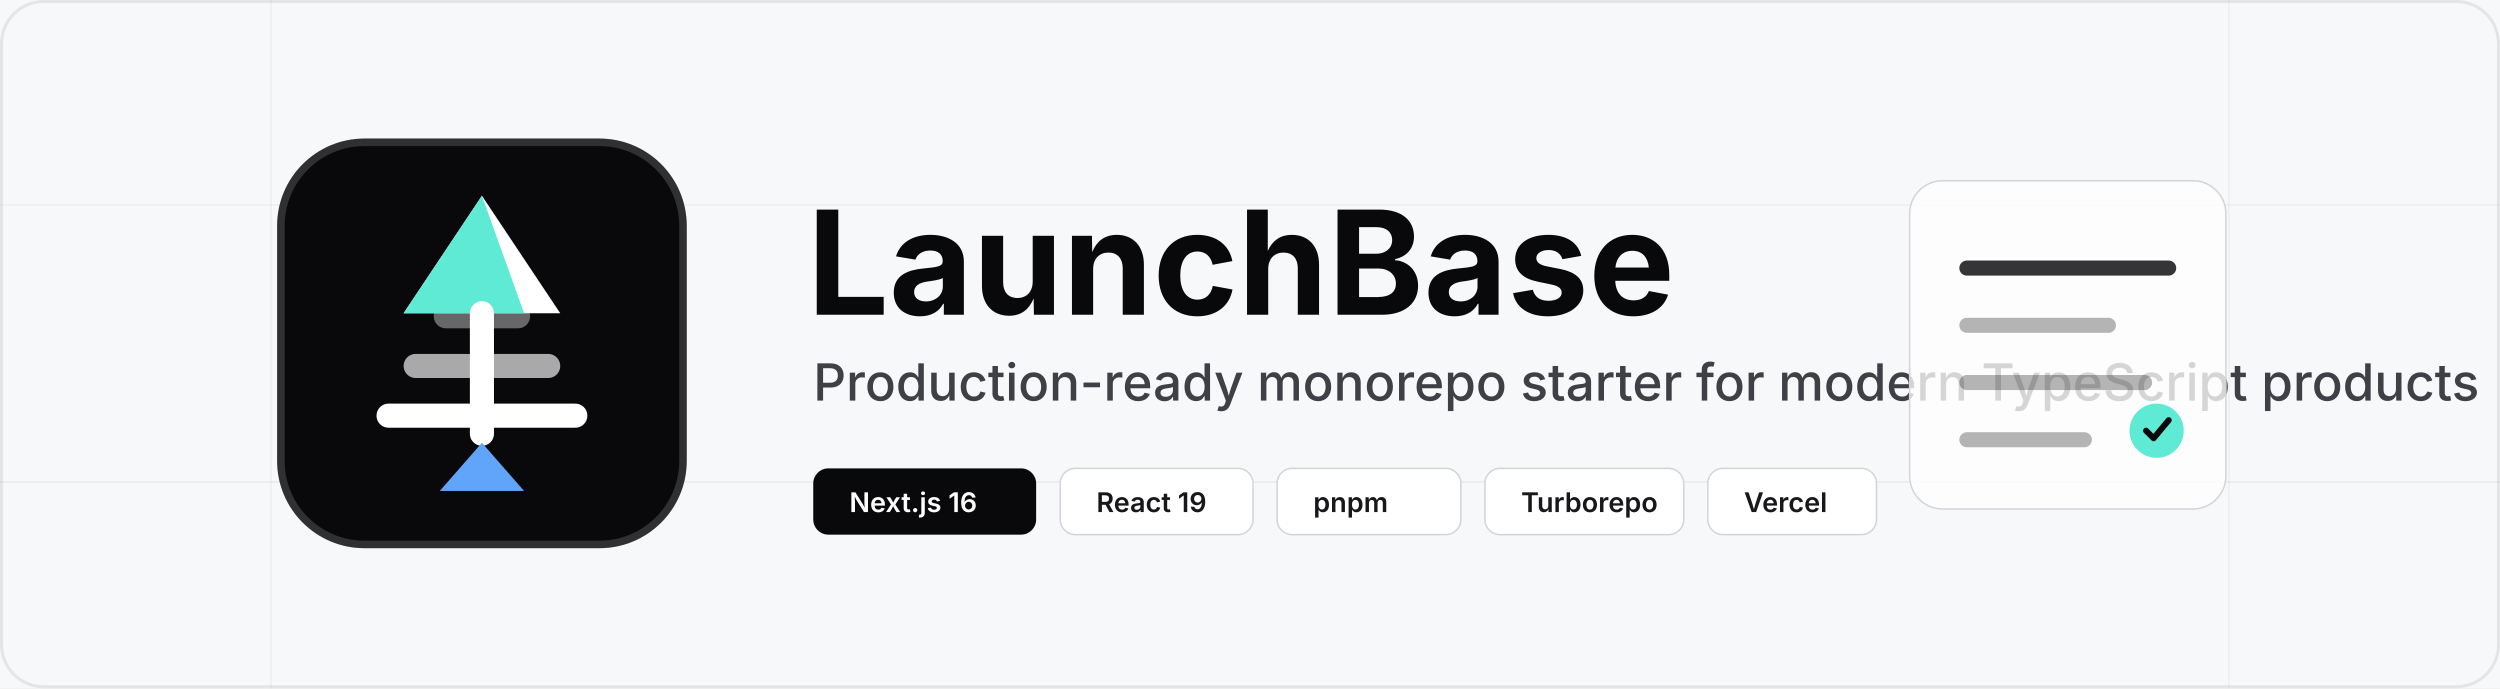
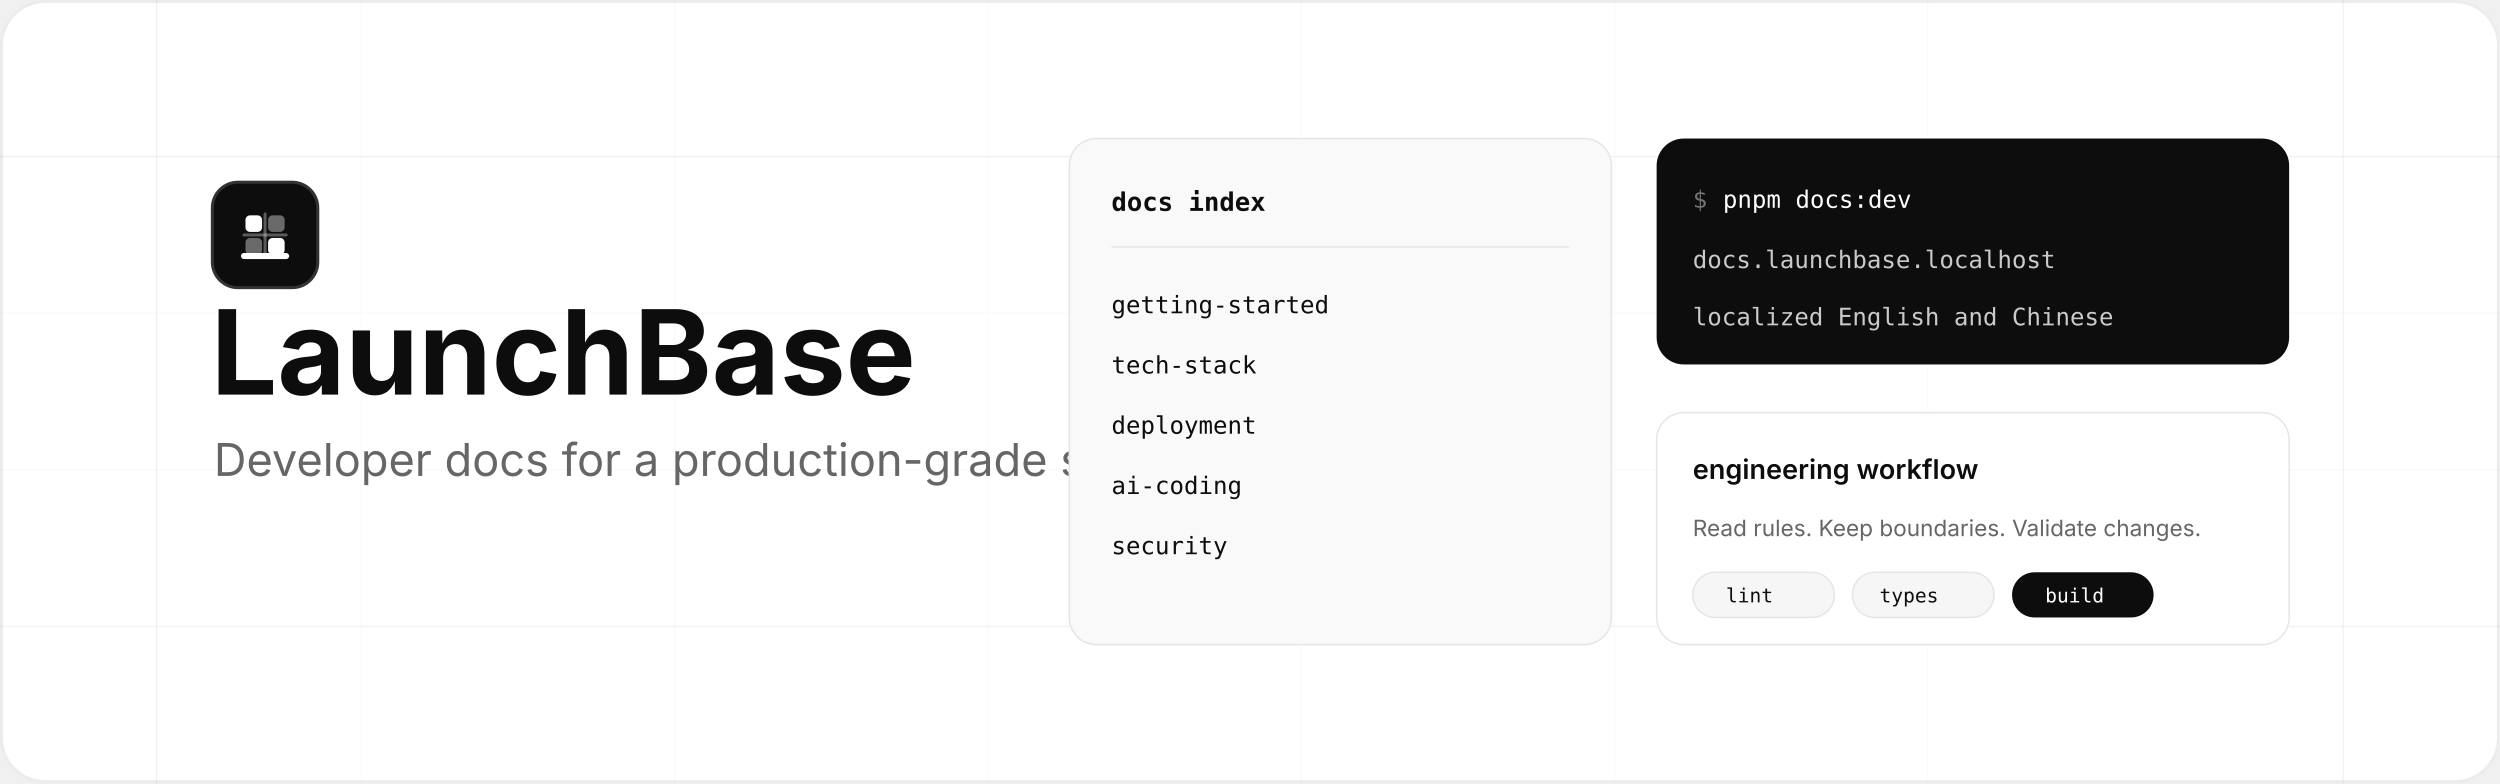
- <svg xmlns="http://www.w3.org/2000/svg" width="1660" height="457" viewBox="0 0 1660 457" fill="none" role="img" aria-labelledby="launchbase-github-title launchbase-github-desc">
-   <rect width="1660" height="457" fill="#F7F8FA" />
-   <rect x="1" y="1" width="1658" height="455" rx="28" stroke="#0A0A0B" stroke-opacity="0.08" stroke-width="2" />
-   <path d="M0 320H1660" stroke="#0A0A0B" stroke-opacity="0.06" />
-   <path d="M0 136H1660" stroke="#0A0A0B" stroke-opacity="0.04" />
-   <path d="M180 0V457" stroke="#0A0A0B" stroke-opacity="0.04" />
-   <path d="M1480 0V457" stroke="#0A0A0B" stroke-opacity="0.04" />
-   <g transform="translate(184 92)">
-     <rect width="272" height="272" rx="58" fill="#09090B" />
-     <rect x="2.5" y="2.5" width="267" height="267" rx="55.5" stroke="white" stroke-opacity="0.16" stroke-width="5" />
-     <path d="M74 184H198" stroke="white" stroke-width="16" stroke-linecap="round" />
-     <path d="M92 151H180" stroke="white" stroke-opacity="0.65" stroke-width="16" stroke-linecap="round" />
-     <path d="M112 118H160" stroke="white" stroke-opacity="0.38" stroke-width="16" stroke-linecap="round" />
-     <path d="M136 38L188 116H84L136 38Z" fill="white" />
-     <path d="M136 38L164 116H84L136 38Z" fill="#5EEAD4" />
-     <path d="M136 116V196" stroke="white" stroke-width="16" stroke-linecap="round" />
-     <path d="M136 202L108 234H164L136 202Z" fill="#60A5FA" />
+ <svg xmlns="http://www.w3.org/2000/svg" width="1660" height="520" viewBox="0 0 1660 520" fill="none" role="img" aria-labelledby="launchbase-docs-home-title launchbase-docs-home-desc">
+   <rect width="1660" height="520" rx="30" fill="#FFFFFF" />
+   <rect x="1" y="1" width="1658" height="518" rx="29" stroke="#0D0D0D" stroke-opacity="0.08" stroke-width="2" />
+   <path d="M0 104H1660M0 416H1660" stroke="#0D0D0D" stroke-opacity="0.05" />
+   <path d="M104 0V520M1556 0V520" stroke="#0D0D0D" stroke-opacity="0.05" />
+   <g opacity="0.5">
+     <path d="M240 0V520M448 0V520M656 0V520M864 0V520M1072 0V520M1280 0V520" stroke="#0D0D0D" stroke-opacity="0.035" />
+     <path d="M0 208H1660M0 312H1660" stroke="#0D0D0D" stroke-opacity="0.035" />
  </g>
-   <g transform="translate(536 117)">
-     <text x="0" y="92" fill="#09090B" font-family="Geist, ui-sans-serif, system-ui, -apple-system, BlinkMacSystemFont, 'Segoe UI', sans-serif" font-size="96" font-weight="720" letter-spacing="0">LaunchBase</text>
-     <text x="4" y="149" fill="#3F3F46" font-family="Geist, ui-sans-serif, system-ui, -apple-system, BlinkMacSystemFont, 'Segoe UI', sans-serif" font-size="34" font-weight="450" letter-spacing="0">Production-ready monorepo starter for modern TypeScript products</text>
-     <g transform="translate(4 194)">
-       <rect width="148" height="44" rx="10" fill="#09090B" />
-       <text x="24" y="29" fill="white" font-family="Geist, ui-sans-serif, system-ui, -apple-system, BlinkMacSystemFont, 'Segoe UI', sans-serif" font-size="18" font-weight="620" letter-spacing="0">Next.js 16</text>
-       <rect x="164" width="128" height="44" rx="10" fill="#FFFFFF" stroke="#D4D4D8" />
-       <text x="188" y="29" fill="#18181B" font-family="Geist, ui-sans-serif, system-ui, -apple-system, BlinkMacSystemFont, 'Segoe UI', sans-serif" font-size="18" font-weight="620" letter-spacing="0">React 19</text>
-       <rect x="308" width="122" height="44" rx="10" fill="#FFFFFF" stroke="#D4D4D8" />
-       <text x="332" y="29" fill="#18181B" font-family="Geist, ui-sans-serif, system-ui, -apple-system, BlinkMacSystemFont, 'Segoe UI', sans-serif" font-size="18" font-weight="620" letter-spacing="0">pnpm</text>
-       <rect x="446" width="132" height="44" rx="10" fill="#FFFFFF" stroke="#D4D4D8" />
-       <text x="470" y="29" fill="#18181B" font-family="Geist, ui-sans-serif, system-ui, -apple-system, BlinkMacSystemFont, 'Segoe UI', sans-serif" font-size="18" font-weight="620" letter-spacing="0">Turborepo</text>
-       <rect x="594" width="112" height="44" rx="10" fill="#FFFFFF" stroke="#D4D4D8" />
-       <text x="618" y="29" fill="#18181B" font-family="Geist, ui-sans-serif, system-ui, -apple-system, BlinkMacSystemFont, 'Segoe UI', sans-serif" font-size="18" font-weight="620" letter-spacing="0">Vercel</text>
+   <g transform="translate(140 120)">
+     <rect width="72" height="72" rx="18" fill="#0D0D0D" />
+     <rect x="1" y="1" width="70" height="70" rx="17" stroke="white" stroke-opacity="0.16" stroke-width="2" />
+     <path d="M22 50H50" stroke="white" stroke-width="4" stroke-linecap="round" />
+     <path d="M22 36H50" stroke="white" stroke-opacity="0.32" stroke-width="2" stroke-linecap="round" />
+     <path d="M36 22V50" stroke="white" stroke-opacity="0.32" stroke-width="2" stroke-linecap="round" />
+     <rect x="23" y="23" width="11" height="11" rx="3" fill="white" />
+     <rect x="38" y="23" width="11" height="11" rx="3" fill="white" fill-opacity="0.38" />
+     <rect x="23" y="38" width="11" height="11" rx="3" fill="white" fill-opacity="0.38" />
+     <rect x="38" y="38" width="11" height="11" rx="3" fill="white" />
+     <text x="0" y="142" fill="#0D0D0D" font-family="Geist, Inter, ui-sans-serif, system-ui, -apple-system, BlinkMacSystemFont, 'Segoe UI', sans-serif" font-size="78" font-weight="660" letter-spacing="0">LaunchBase</text>
+     <text x="2" y="196" fill="#666666" font-family="Geist, Inter, ui-sans-serif, system-ui, -apple-system, BlinkMacSystemFont, 'Segoe UI', sans-serif" font-size="30" font-weight="430" letter-spacing="0">Developer docs for a production-grade starter</text>
+   </g>
+   <g transform="translate(710 92)">
+     <rect width="360" height="336" rx="18" fill="#F9F9F9" stroke="#E5E5E5" />
+     <text x="28" y="48" fill="#0D0D0D" font-family="Geist Mono, ui-monospace, SFMono-Regular, Menlo, monospace" font-size="17" font-weight="600">docs index</text>
+     <path d="M28 72H332" stroke="#E5E5E5" />
+     <g font-family="Geist Mono, ui-monospace, SFMono-Regular, Menlo, monospace" font-size="16" letter-spacing="0">
+       <text x="28" y="116" fill="#0D0D0D">getting-started</text>
+       <text x="28" y="156" fill="#0D0D0D">tech-stack</text>
+       <text x="28" y="196" fill="#0D0D0D">deployment</text>
+       <text x="28" y="236" fill="#0D0D0D">ai-coding</text>
+       <text x="28" y="276" fill="#0D0D0D">security</text>
    </g>
  </g>
-   <g transform="translate(1268 120)">
-     <rect width="210" height="218" rx="22" fill="#FFFFFF" fill-opacity="0.78" stroke="#D4D4D8" />
-     <path d="M38 58H172" stroke="#09090B" stroke-opacity="0.82" stroke-width="10" stroke-linecap="round" />
-     <path d="M38 96H132" stroke="#09090B" stroke-opacity="0.3" stroke-width="10" stroke-linecap="round" />
-     <path d="M38 134H156" stroke="#09090B" stroke-opacity="0.3" stroke-width="10" stroke-linecap="round" />
-     <path d="M38 172H116" stroke="#09090B" stroke-opacity="0.3" stroke-width="10" stroke-linecap="round" />
-     <circle cx="164" cy="166" r="18" fill="#5EEAD4" />
-     <path d="M157 166L162 171L172 159" stroke="#09090B" stroke-width="4" stroke-linecap="round" stroke-linejoin="round" />
+   <g transform="translate(1100 92)">
+     <rect width="420" height="150" rx="18" fill="#0D0D0D" />
+     <g transform="translate(24 28)" font-family="Geist Mono, ui-monospace, SFMono-Regular, Menlo, monospace" font-size="16" letter-spacing="0">
+       <text x="0" y="18" fill="white" fill-opacity="0.42">$</text>
+       <text x="20" y="18" fill="white">pnpm docs:dev</text>
+       <text x="0" y="58" fill="white" fill-opacity="0.78">docs.launchbase.localhost</text>
+       <text x="0" y="96" fill="white" fill-opacity="0.78">localized English and Chinese</text>
+     </g>
+   </g>
+   <g transform="translate(1100 274)">
+     <rect width="420" height="154" rx="18" fill="#FFFFFF" stroke="#E5E5E5" />
+     <text x="24" y="44" fill="#0D0D0D" font-family="Geist, Inter, ui-sans-serif, system-ui, -apple-system, BlinkMacSystemFont, 'Segoe UI', sans-serif" font-size="18" font-weight="620">engineering workflow</text>
+     <text x="24" y="82" fill="#666666" font-family="Geist, Inter, ui-sans-serif, system-ui, -apple-system, BlinkMacSystemFont, 'Segoe UI', sans-serif" font-size="15">Read rules. Keep boundaries. Validate changes.</text>
+     <rect x="24" y="106" width="94" height="30" rx="15" fill="#F6F6F6" stroke="#E5E5E5" />
+     <rect x="130" y="106" width="94" height="30" rx="15" fill="#F6F6F6" stroke="#E5E5E5" />
+     <rect x="236" y="106" width="94" height="30" rx="15" fill="#0D0D0D" />
+     <text x="46" y="126" fill="#0D0D0D" font-family="Geist Mono, ui-monospace, SFMono-Regular, Menlo, monospace" font-size="13">lint</text>
+     <text x="148" y="126" fill="#0D0D0D" font-family="Geist Mono, ui-monospace, SFMono-Regular, Menlo, monospace" font-size="13">types</text>
+     <text x="258" y="126" fill="white" font-family="Geist Mono, ui-monospace, SFMono-Regular, Menlo, monospace" font-size="13">build</text>
  </g>
</svg>
